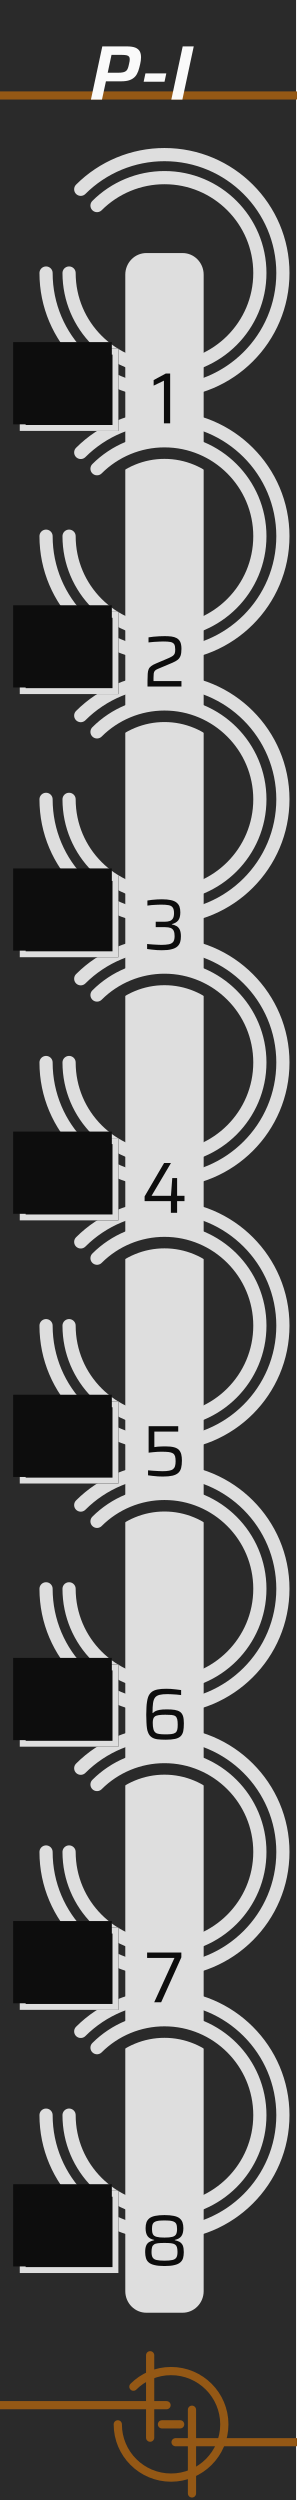
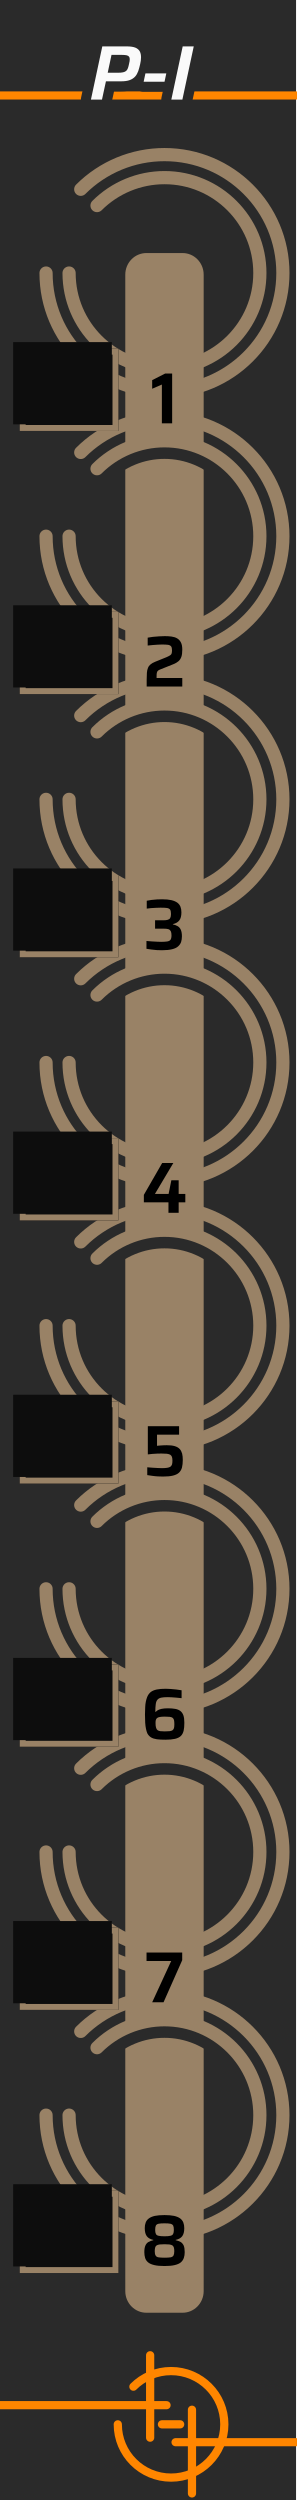
<svg xmlns="http://www.w3.org/2000/svg" width="100%" height="100%" viewBox="0 0 45 380" version="1.1" xml:space="preserve" style="fill-rule:evenodd;clip-rule:evenodd;stroke-linecap:round;stroke-linejoin:round;stroke-miterlimit:1.5;">
  <g id="background" transform="matrix(0.3,0,0,1,0,0)">
    <rect x="0" y="0" width="150" height="380" style="fill:rgb(42,42,42);" />
  </g>
  <g id="not-things-lines" transform="matrix(0.00411803,0,0,0.00411803,-22.2673,355.894)">
    <g transform="matrix(0.978109,0,0,0.959074,7233.25,-101.159)">
-       <path d="M4760,3985L9305.27,3985" style="fill:none;stroke:rgb(148,88,21);stroke-width:313.37px;" />
+       <path d="M4760,3985L9305.27,3985" style="fill:none;stroke:rgb(255,134,0);stroke-width:313.37px;" />
    </g>
    <g transform="matrix(0.970692,0,0,0.959074,7272.62,-101.159)">
-       <path d="M4410,2560L-1921.67,2560" style="fill:none;stroke:rgb(148,88,21);stroke-width:314.58px;" />
+       <path d="M4410,2560L-1921.67,2560" style="fill:none;stroke:rgb(255,134,0);stroke-width:314.58px;" />
    </g>
    <g transform="matrix(0.96045,0,0,0.96045,7473.62,-1632.04)">
-       <path d="M5226.34,4325L5226.34,7541.25" style="fill:none;stroke:rgb(148,88,21);stroke-width:316.04px;" />
+       <path d="M5226.34,4325L5226.34,7541.25" style="fill:none;stroke:rgb(255,134,0);stroke-width:316.04px;" />
    </g>
    <g transform="matrix(0.959074,0,0,0.960269,7146.63,-1632.54)">
-       <path d="M3964.79,5400L3964.79,2232.68" style="fill:none;stroke:rgb(148,88,21);stroke-width:316.3px;" />
+       <path d="M3964.79,5400L3964.79,2232.68" style="fill:none;stroke:rgb(255,134,0);stroke-width:316.3px;" />
    </g>
    <g transform="matrix(0.959074,0,0,0.959074,7323.91,-101.095)">
-       <path d="M4235,3297L4935,3297" style="fill:none;stroke:rgb(148,88,21);stroke-width:316.5px;" />
+       <path d="M4235,3297L4935,3297" style="fill:none;stroke:rgb(255,134,0);stroke-width:316.5px;" />
    </g>
    <g transform="matrix(0.950864,0,0,0.950864,7164.38,-150.825)">
-       <path d="M3330.5,1915.9C3704.78,1541.63 4221.7,1310 4792.3,1310C5933.49,1310 6860,2236.51 6860,3377.7C6860,4518.9 5933.49,5445.4 4792.3,5445.4C3651.1,5445.4 2724.6,4518.9 2724.6,3377.7" style="fill:none;stroke:rgb(148,88,21);stroke-width:319.23px;" />
+       <path d="M3330.5,1915.9C3704.78,1541.63 4221.7,1310 4792.3,1310C5933.49,1310 6860,2236.51 6860,3377.7C6860,4518.9 5933.49,5445.4 4792.3,5445.4C3651.1,5445.4 2724.6,4518.9 2724.6,3377.7" style="fill:none;stroke:rgb(255,134,0);stroke-width:319.23px;" />
    </g>
  </g>
  <g id="input" transform="matrix(1,0,0,1,-1.5,-10)">
    <g id="controls-background">
      <g transform="matrix(0.78158,0,0,0.916412,5.85871,29.4938)">
-         <path d="M33.447,24.286L33.447,358.743C33.447,360.399 31.87,361.744 29.928,361.744L22.891,361.744C20.949,361.744 19.373,360.399 19.373,358.743L19.373,24.286C19.373,22.63 20.949,21.285 22.891,21.285L29.928,21.285C31.87,21.285 33.447,22.63 33.447,24.286Z" style="fill:rgb(222,222,222);stroke:rgb(222,222,222);stroke-width:1.17px;" />
+         <path d="M33.447,24.286L33.447,358.743C33.447,360.399 31.87,361.744 29.928,361.744L22.891,361.744C20.949,361.744 19.373,360.399 19.373,358.743L19.373,24.286C19.373,22.63 20.949,21.285 22.891,21.285L29.928,21.285C31.87,21.285 33.447,22.63 33.447,24.286Z" style="fill:rgb(153,130,102);stroke:rgb(153,130,102);stroke-width:1.17px;" />
      </g>
      <g id="in-8-cutout" transform="matrix(1.1087,0,0,1.1087,-2.88043,-22.7283)">
        <path d="M34.632,311.368C32.475,309.212 29.55,308 26.5,308C23.45,308 20.525,309.212 18.368,311.368C20.525,309.212 23.45,308 26.5,308C29.55,308 32.475,309.212 34.632,311.368Z" style="fill:none;stroke:rgb(42,42,42);stroke-width:1.8px;stroke-linecap:butt;stroke-miterlimit:2;" />
      </g>
      <g id="in-7-cutout" transform="matrix(1.1087,0,0,1.1087,-2.88043,-62.7283)">
        <path d="M34.632,311.368C32.475,309.212 29.55,308 26.5,308C23.45,308 20.525,309.212 18.368,311.368C20.525,309.212 23.45,308 26.5,308C29.55,308 32.475,309.212 34.632,311.368Z" style="fill:none;stroke:rgb(42,42,42);stroke-width:1.8px;stroke-linecap:butt;stroke-miterlimit:2;" />
      </g>
      <g id="in-6-cutout" transform="matrix(1.1087,0,0,1.1087,-2.88043,-102.728)">
        <path d="M34.632,311.368C32.475,309.212 29.55,308 26.5,308C23.45,308 20.525,309.212 18.368,311.368C20.525,309.212 23.45,308 26.5,308C29.55,308 32.475,309.212 34.632,311.368Z" style="fill:none;stroke:rgb(42,42,42);stroke-width:1.8px;stroke-linecap:butt;stroke-miterlimit:2;" />
      </g>
      <g id="in-5-cutout" transform="matrix(1.1087,0,0,1.1087,-2.88043,-142.728)">
        <path d="M34.632,311.368C32.475,309.212 29.55,308 26.5,308C23.45,308 20.525,309.212 18.368,311.368C20.525,309.212 23.45,308 26.5,308C29.55,308 32.475,309.212 34.632,311.368Z" style="fill:none;stroke:rgb(42,42,42);stroke-width:1.8px;stroke-linecap:butt;stroke-miterlimit:2;" />
      </g>
      <g id="in-4-cutout" transform="matrix(1.1087,0,0,1.1087,-2.88043,-182.728)">
        <path d="M34.632,311.368C32.475,309.212 29.55,308 26.5,308C23.45,308 20.525,309.212 18.368,311.368C20.525,309.212 23.45,308 26.5,308C29.55,308 32.475,309.212 34.632,311.368Z" style="fill:none;stroke:rgb(42,42,42);stroke-width:1.8px;stroke-linecap:butt;stroke-miterlimit:2;" />
      </g>
      <g id="in-3-cutout" transform="matrix(1.1087,0,0,1.1087,-2.88043,-222.728)">
        <path d="M34.632,311.368C32.475,309.212 29.55,308 26.5,308C23.45,308 20.525,309.212 18.368,311.368C20.525,309.212 23.45,308 26.5,308C29.55,308 32.475,309.212 34.632,311.368Z" style="fill:none;stroke:rgb(42,42,42);stroke-width:1.8px;stroke-linecap:butt;stroke-miterlimit:2;" />
      </g>
      <g id="in-2-cutout" transform="matrix(1.1087,0,0,1.1087,-2.88043,-262.728)">
        <path d="M34.632,311.368C32.475,309.212 29.55,308 26.5,308C23.45,308 20.525,309.212 18.368,311.368C20.525,309.212 23.45,308 26.5,308C29.55,308 32.475,309.212 34.632,311.368Z" style="fill:none;stroke:rgb(42,42,42);stroke-width:1.8px;stroke-linecap:butt;stroke-miterlimit:2;" />
      </g>
      <g id="in-8" transform="matrix(1.56522,0,0,1.56522,-14.9783,-168.587)">
-         <path d="M15,319.5C15,325.851 20.149,331 26.5,331C32.847,331 38,325.847 38,319.5C38,313.153 32.847,308 26.5,308C23.45,308 20.525,309.212 18.368,311.368C20.525,309.212 23.45,308 26.5,308C32.847,308 38,313.153 38,319.5C38,325.847 32.847,331 26.5,331C20.149,331 15,325.851 15,319.5Z" style="fill:none;stroke:rgb(222,222,222);stroke-width:1.28px;stroke-linecap:butt;stroke-miterlimit:2;" />
+         <path d="M15,319.5C15,325.851 20.149,331 26.5,331C32.847,331 38,325.847 38,319.5C38,313.153 32.847,308 26.5,308C23.45,308 20.525,309.212 18.368,311.368C20.525,309.212 23.45,308 26.5,308C32.847,308 38,313.153 38,319.5C38,325.847 32.847,331 26.5,331C20.149,331 15,325.851 15,319.5Z" style="fill:none;stroke:rgb(153,130,102);stroke-width:1.28px;stroke-linecap:butt;stroke-miterlimit:2;" />
      </g>
      <g id="in-7" transform="matrix(1.56522,0,0,1.56522,-14.9783,-145.978)">
-         <path d="M15,279.5C15,285.851 20.149,291 26.5,291C32.847,291 38,285.847 38,279.5C38,273.153 32.847,268 26.5,268C23.45,268 20.525,269.212 18.368,271.368C20.525,269.212 23.45,268 26.5,268C32.847,268 38,273.153 38,279.5C38,285.847 32.847,291 26.5,291C20.149,291 15,285.851 15,279.5Z" style="fill:none;stroke:rgb(222,222,222);stroke-width:1.28px;stroke-linecap:butt;stroke-miterlimit:2;" />
+         <path d="M15,279.5C15,285.851 20.149,291 26.5,291C32.847,291 38,285.847 38,279.5C38,273.153 32.847,268 26.5,268C23.45,268 20.525,269.212 18.368,271.368C20.525,269.212 23.45,268 26.5,268C32.847,268 38,273.153 38,279.5C38,285.847 32.847,291 26.5,291C20.149,291 15,285.851 15,279.5Z" style="fill:none;stroke:rgb(153,130,102);stroke-width:1.28px;stroke-linecap:butt;stroke-miterlimit:2;" />
      </g>
      <g id="in-6" transform="matrix(1.56522,0,0,1.56522,-14.9783,-123.37)">
-         <path d="M15,239.5C15,245.851 20.149,251 26.5,251C32.847,251 38,245.847 38,239.5C38,233.153 32.847,228 26.5,228C23.45,228 20.525,229.212 18.368,231.368C20.525,229.212 23.45,228 26.5,228C32.847,228 38,233.153 38,239.5C38,245.847 32.847,251 26.5,251C20.149,251 15,245.851 15,239.5Z" style="fill:none;stroke:rgb(222,222,222);stroke-width:1.28px;stroke-linecap:butt;stroke-miterlimit:2;" />
+         <path d="M15,239.5C15,245.851 20.149,251 26.5,251C32.847,251 38,245.847 38,239.5C38,233.153 32.847,228 26.5,228C23.45,228 20.525,229.212 18.368,231.368C20.525,229.212 23.45,228 26.5,228C32.847,228 38,233.153 38,239.5C38,245.847 32.847,251 26.5,251C20.149,251 15,245.851 15,239.5Z" style="fill:none;stroke:rgb(153,130,102);stroke-width:1.28px;stroke-linecap:butt;stroke-miterlimit:2;" />
      </g>
      <g id="in-5" transform="matrix(1.56522,0,0,1.56522,-14.9783,-100.761)">
-         <path d="M15,199.5C15,205.851 20.149,211 26.5,211C32.847,211 38,205.847 38,199.5C38,193.153 32.847,188 26.5,188C23.45,188 20.525,189.212 18.368,191.368C20.525,189.212 23.45,188 26.5,188C32.847,188 38,193.153 38,199.5C38,205.847 32.847,211 26.5,211C20.149,211 15,205.851 15,199.5Z" style="fill:none;stroke:rgb(222,222,222);stroke-width:1.28px;stroke-linecap:butt;stroke-miterlimit:2;" />
+         <path d="M15,199.5C15,205.851 20.149,211 26.5,211C32.847,211 38,205.847 38,199.5C38,193.153 32.847,188 26.5,188C23.45,188 20.525,189.212 18.368,191.368C20.525,189.212 23.45,188 26.5,188C32.847,188 38,193.153 38,199.5C38,205.847 32.847,211 26.5,211C20.149,211 15,205.851 15,199.5Z" style="fill:none;stroke:rgb(153,130,102);stroke-width:1.28px;stroke-linecap:butt;stroke-miterlimit:2;" />
      </g>
      <g id="in-4" transform="matrix(1.56522,0,0,1.56522,-14.9783,-78.1522)">
-         <path d="M15,159.5C15,165.851 20.149,171 26.5,171C32.847,171 38,165.847 38,159.5C38,153.153 32.847,148 26.5,148C23.45,148 20.525,149.212 18.368,151.368C20.525,149.212 23.45,148 26.5,148C32.847,148 38,153.153 38,159.5C38,165.847 32.847,171 26.5,171C20.149,171 15,165.851 15,159.5Z" style="fill:none;stroke:rgb(222,222,222);stroke-width:1.28px;stroke-linecap:butt;stroke-miterlimit:2;" />
+         <path d="M15,159.5C15,165.851 20.149,171 26.5,171C32.847,171 38,165.847 38,159.5C38,153.153 32.847,148 26.5,148C23.45,148 20.525,149.212 18.368,151.368C20.525,149.212 23.45,148 26.5,148C32.847,148 38,153.153 38,159.5C38,165.847 32.847,171 26.5,171C20.149,171 15,165.851 15,159.5Z" style="fill:none;stroke:rgb(153,130,102);stroke-width:1.28px;stroke-linecap:butt;stroke-miterlimit:2;" />
      </g>
      <g id="in-3" transform="matrix(1.56522,0,0,1.56522,-14.9783,-55.5435)">
-         <path d="M15,119.5C15,125.851 20.149,131 26.5,131C32.847,131 38,125.847 38,119.5C38,113.153 32.847,108 26.5,108C23.45,108 20.525,109.212 18.368,111.368C20.525,109.212 23.45,108 26.5,108C32.847,108 38,113.153 38,119.5C38,125.847 32.847,131 26.5,131C20.149,131 15,125.851 15,119.5Z" style="fill:none;stroke:rgb(222,222,222);stroke-width:1.28px;stroke-linecap:butt;stroke-miterlimit:2;" />
+         <path d="M15,119.5C15,125.851 20.149,131 26.5,131C32.847,131 38,125.847 38,119.5C38,113.153 32.847,108 26.5,108C23.45,108 20.525,109.212 18.368,111.368C20.525,109.212 23.45,108 26.5,108C32.847,108 38,113.153 38,119.5C38,125.847 32.847,131 26.5,131C20.149,131 15,125.851 15,119.5Z" style="fill:none;stroke:rgb(153,130,102);stroke-width:1.28px;stroke-linecap:butt;stroke-miterlimit:2;" />
      </g>
      <g id="in-2" transform="matrix(1.56522,0,0,1.56522,-14.9783,-32.9348)">
-         <path d="M15,79.5C15,85.851 20.149,91 26.5,91C32.847,91 38,85.847 38,79.5C38,73.153 32.847,68 26.5,68C23.45,68 20.525,69.212 18.368,71.368C20.525,69.212 23.45,68 26.5,68C32.847,68 38,73.153 38,79.5C38,85.847 32.847,91 26.5,91C20.149,91 15,85.851 15,79.5Z" style="fill:none;stroke:rgb(222,222,222);stroke-width:1.28px;stroke-linecap:butt;stroke-miterlimit:2;" />
+         <path d="M15,79.5C15,85.851 20.149,91 26.5,91C32.847,91 38,85.847 38,79.5C38,73.153 32.847,68 26.5,68C23.45,68 20.525,69.212 18.368,71.368C20.525,69.212 23.45,68 26.5,68C32.847,68 38,73.153 38,79.5C38,85.847 32.847,91 26.5,91C20.149,91 15,85.851 15,79.5Z" style="fill:none;stroke:rgb(153,130,102);stroke-width:1.28px;stroke-linecap:butt;stroke-miterlimit:2;" />
      </g>
      <g id="in-1" transform="matrix(1.56522,0,0,1.56522,-14.9783,-10.3261)">
-         <path d="M15,39.5C15,45.851 20.149,51 26.5,51C32.847,51 38,45.847 38,39.5C38,33.153 32.847,28 26.5,28C23.45,28 20.525,29.212 18.368,31.368C20.525,29.212 23.45,28 26.5,28C32.847,28 38,33.153 38,39.5C38,45.847 32.847,51 26.5,51C20.149,51 15,45.851 15,39.5Z" style="fill:none;stroke:rgb(222,222,222);stroke-width:1.28px;stroke-linecap:butt;stroke-miterlimit:2;" />
+         <path d="M15,39.5C15,45.851 20.149,51 26.5,51C32.847,51 38,45.847 38,39.5C38,33.153 32.847,28 26.5,28C23.45,28 20.525,29.212 18.368,31.368C20.525,29.212 23.45,28 26.5,28C32.847,28 38,33.153 38,39.5C38,45.847 32.847,51 26.5,51C20.149,51 15,45.851 15,39.5Z" style="fill:none;stroke:rgb(153,130,102);stroke-width:1.28px;stroke-linecap:butt;stroke-miterlimit:2;" />
      </g>
      <g id="in-81" transform="matrix(1.26087,0,0,1.26087,-6.91304,-71.3478)">
-         <path d="M15,319.5C15,325.851 20.149,331 26.5,331C32.847,331 38,325.847 38,319.5C38,313.153 32.847,308 26.5,308C23.45,308 20.525,309.212 18.368,311.368C20.525,309.212 23.45,308 26.5,308C32.847,308 38,313.153 38,319.5C38,325.847 32.847,331 26.5,331C20.149,331 15,325.851 15,319.5Z" style="fill:none;stroke:rgb(222,222,222);stroke-width:1.59px;stroke-linecap:butt;stroke-miterlimit:2;" />
+         <path d="M15,319.5C15,325.851 20.149,331 26.5,331C32.847,331 38,325.847 38,319.5C38,313.153 32.847,308 26.5,308C23.45,308 20.525,309.212 18.368,311.368C20.525,309.212 23.45,308 26.5,308C32.847,308 38,313.153 38,319.5C38,325.847 32.847,331 26.5,331C20.149,331 15,325.851 15,319.5Z" style="fill:none;stroke:rgb(153,130,102);stroke-width:1.59px;stroke-linecap:butt;stroke-miterlimit:2;" />
      </g>
      <g id="in-71" transform="matrix(1.26087,0,0,1.26087,-6.91304,-60.9131)">
-         <path d="M15,279.5C15,285.851 20.149,291 26.5,291C32.847,291 38,285.847 38,279.5C38,273.153 32.847,268 26.5,268C23.45,268 20.525,269.212 18.368,271.368C20.525,269.212 23.45,268 26.5,268C32.847,268 38,273.153 38,279.5C38,285.847 32.847,291 26.5,291C20.149,291 15,285.851 15,279.5Z" style="fill:none;stroke:rgb(222,222,222);stroke-width:1.59px;stroke-linecap:butt;stroke-miterlimit:2;" />
+         <path d="M15,279.5C15,285.851 20.149,291 26.5,291C32.847,291 38,285.847 38,279.5C38,273.153 32.847,268 26.5,268C23.45,268 20.525,269.212 18.368,271.368C20.525,269.212 23.45,268 26.5,268C32.847,268 38,273.153 38,279.5C38,285.847 32.847,291 26.5,291C20.149,291 15,285.851 15,279.5Z" style="fill:none;stroke:rgb(153,130,102);stroke-width:1.59px;stroke-linecap:butt;stroke-miterlimit:2;" />
      </g>
      <g id="in-61" transform="matrix(1.26087,0,0,1.26087,-6.91304,-50.4783)">
-         <path d="M15,239.5C15,245.851 20.149,251 26.5,251C32.847,251 38,245.847 38,239.5C38,233.153 32.847,228 26.5,228C23.45,228 20.525,229.212 18.368,231.368C20.525,229.212 23.45,228 26.5,228C32.847,228 38,233.153 38,239.5C38,245.847 32.847,251 26.5,251C20.149,251 15,245.851 15,239.5Z" style="fill:none;stroke:rgb(222,222,222);stroke-width:1.59px;stroke-linecap:butt;stroke-miterlimit:2;" />
+         <path d="M15,239.5C15,245.851 20.149,251 26.5,251C32.847,251 38,245.847 38,239.5C38,233.153 32.847,228 26.5,228C23.45,228 20.525,229.212 18.368,231.368C20.525,229.212 23.45,228 26.5,228C32.847,228 38,233.153 38,239.5C38,245.847 32.847,251 26.5,251C20.149,251 15,245.851 15,239.5Z" style="fill:none;stroke:rgb(153,130,102);stroke-width:1.59px;stroke-linecap:butt;stroke-miterlimit:2;" />
      </g>
      <g id="in-51" transform="matrix(1.26087,0,0,1.26087,-6.91304,-40.0435)">
-         <path d="M15,199.5C15,205.851 20.149,211 26.5,211C32.847,211 38,205.847 38,199.5C38,193.153 32.847,188 26.5,188C23.45,188 20.525,189.212 18.368,191.368C20.525,189.212 23.45,188 26.5,188C32.847,188 38,193.153 38,199.5C38,205.847 32.847,211 26.5,211C20.149,211 15,205.851 15,199.5Z" style="fill:none;stroke:rgb(222,222,222);stroke-width:1.59px;stroke-linecap:butt;stroke-miterlimit:2;" />
+         <path d="M15,199.5C15,205.851 20.149,211 26.5,211C32.847,211 38,205.847 38,199.5C38,193.153 32.847,188 26.5,188C23.45,188 20.525,189.212 18.368,191.368C20.525,189.212 23.45,188 26.5,188C32.847,188 38,193.153 38,199.5C38,205.847 32.847,211 26.5,211C20.149,211 15,205.851 15,199.5Z" style="fill:none;stroke:rgb(153,130,102);stroke-width:1.59px;stroke-linecap:butt;stroke-miterlimit:2;" />
      </g>
      <g id="in-41" transform="matrix(1.26087,0,0,1.26087,-6.91304,-29.6087)">
-         <path d="M15,159.5C15,165.851 20.149,171 26.5,171C32.847,171 38,165.847 38,159.5C38,153.153 32.847,148 26.5,148C23.45,148 20.525,149.212 18.368,151.368C20.525,149.212 23.45,148 26.5,148C32.847,148 38,153.153 38,159.5C38,165.847 32.847,171 26.5,171C20.149,171 15,165.851 15,159.5Z" style="fill:none;stroke:rgb(222,222,222);stroke-width:1.59px;stroke-linecap:butt;stroke-miterlimit:2;" />
+         <path d="M15,159.5C15,165.851 20.149,171 26.5,171C32.847,171 38,165.847 38,159.5C38,153.153 32.847,148 26.5,148C23.45,148 20.525,149.212 18.368,151.368C20.525,149.212 23.45,148 26.5,148C32.847,148 38,153.153 38,159.5C38,165.847 32.847,171 26.5,171C20.149,171 15,165.851 15,159.5Z" style="fill:none;stroke:rgb(153,130,102);stroke-width:1.59px;stroke-linecap:butt;stroke-miterlimit:2;" />
      </g>
      <g id="in-31" transform="matrix(1.26087,0,0,1.26087,-6.91304,-19.1739)">
-         <path d="M15,119.5C15,125.851 20.149,131 26.5,131C32.847,131 38,125.847 38,119.5C38,113.153 32.847,108 26.5,108C23.45,108 20.525,109.212 18.368,111.368C20.525,109.212 23.45,108 26.5,108C32.847,108 38,113.153 38,119.5C38,125.847 32.847,131 26.5,131C20.149,131 15,125.851 15,119.5Z" style="fill:rgb(222,222,222);stroke:rgb(222,222,222);stroke-width:1.59px;stroke-linecap:butt;stroke-miterlimit:2;" />
+         <path d="M15,119.5C15,125.851 20.149,131 26.5,131C32.847,131 38,125.847 38,119.5C38,113.153 32.847,108 26.5,108C23.45,108 20.525,109.212 18.368,111.368C20.525,109.212 23.45,108 26.5,108C32.847,108 38,113.153 38,119.5C38,125.847 32.847,131 26.5,131C20.149,131 15,125.851 15,119.5Z" style="fill:rgb(153,130,102);stroke:rgb(153,130,102);stroke-width:1.59px;stroke-linecap:butt;stroke-miterlimit:2;" />
      </g>
      <g id="in-21" transform="matrix(1.26087,0,0,1.26087,-6.91304,-8.73914)">
-         <path d="M15,79.5C15,85.851 20.149,91 26.5,91C32.847,91 38,85.847 38,79.5C38,73.153 32.847,68 26.5,68C23.45,68 20.525,69.212 18.368,71.368C20.525,69.212 23.45,68 26.5,68C32.847,68 38,73.153 38,79.5C38,85.847 32.847,91 26.5,91C20.149,91 15,85.851 15,79.5Z" style="fill:none;stroke:rgb(222,222,222);stroke-width:1.59px;stroke-linecap:butt;stroke-miterlimit:2;" />
+         <path d="M15,79.5C15,85.851 20.149,91 26.5,91C32.847,91 38,85.847 38,79.5C38,73.153 32.847,68 26.5,68C23.45,68 20.525,69.212 18.368,71.368C20.525,69.212 23.45,68 26.5,68C32.847,68 38,73.153 38,79.5C38,85.847 32.847,91 26.5,91C20.149,91 15,85.851 15,79.5Z" style="fill:none;stroke:rgb(153,130,102);stroke-width:1.59px;stroke-linecap:butt;stroke-miterlimit:2;" />
      </g>
      <g id="in-11" transform="matrix(1.26087,0,0,1.26087,-6.91304,1.69564)">
-         <path d="M15,39.5C15,45.851 20.149,51 26.5,51C32.847,51 38,45.847 38,39.5C38,33.153 32.847,28 26.5,28C23.45,28 20.525,29.212 18.368,31.368C20.525,29.212 23.45,28 26.5,28C32.847,28 38,33.153 38,39.5C38,45.847 32.847,51 26.5,51C20.149,51 15,45.851 15,39.5Z" style="fill:none;stroke:rgb(222,222,222);stroke-width:1.59px;stroke-linecap:butt;stroke-miterlimit:2;" />
+         <path d="M15,39.5C15,45.851 20.149,51 26.5,51C32.847,51 38,45.847 38,39.5C38,33.153 32.847,28 26.5,28C23.45,28 20.525,29.212 18.368,31.368C20.525,29.212 23.45,28 26.5,28C32.847,28 38,33.153 38,39.5C38,45.847 32.847,51 26.5,51C20.149,51 15,45.851 15,39.5Z" style="fill:none;stroke:rgb(153,130,102);stroke-width:1.59px;stroke-linecap:butt;stroke-miterlimit:2;" />
      </g>
    </g>
    <g id="text" transform="matrix(1,0,0,1,42.4702,14.5)">
      <g transform="matrix(1,0,0,1,-15.9642,339.848)">
-         <g transform="matrix(11,0,0,11,-3.7565,0)">
-           <path d="M0.341,0.008C0.285,0.008 0.239,0.004 0.204,-0.005C0.169,-0.013 0.142,-0.025 0.123,-0.042C0.104,-0.058 0.092,-0.078 0.085,-0.102C0.078,-0.125 0.074,-0.153 0.074,-0.184C0.074,-0.223 0.079,-0.254 0.089,-0.276C0.098,-0.297 0.112,-0.313 0.131,-0.324C0.15,-0.335 0.172,-0.343 0.199,-0.349L0.199,-0.353C0.158,-0.361 0.128,-0.378 0.109,-0.403C0.09,-0.428 0.08,-0.465 0.08,-0.515C0.08,-0.546 0.084,-0.572 0.092,-0.595C0.1,-0.618 0.114,-0.636 0.133,-0.652C0.152,-0.667 0.179,-0.678 0.213,-0.685C0.247,-0.692 0.29,-0.696 0.341,-0.696C0.392,-0.696 0.435,-0.692 0.469,-0.685C0.503,-0.678 0.53,-0.667 0.549,-0.652C0.568,-0.636 0.582,-0.618 0.59,-0.595C0.598,-0.572 0.602,-0.546 0.602,-0.515C0.602,-0.465 0.592,-0.428 0.573,-0.403C0.554,-0.378 0.524,-0.361 0.483,-0.353L0.483,-0.349C0.51,-0.343 0.533,-0.335 0.552,-0.324C0.57,-0.313 0.584,-0.297 0.594,-0.276C0.603,-0.254 0.608,-0.223 0.608,-0.184C0.608,-0.153 0.604,-0.125 0.598,-0.102C0.591,-0.078 0.578,-0.058 0.559,-0.042C0.54,-0.025 0.513,-0.013 0.478,-0.005C0.443,0.004 0.398,0.008 0.341,0.008ZM0.341,-0.066C0.387,-0.066 0.423,-0.069 0.449,-0.075C0.475,-0.08 0.494,-0.092 0.505,-0.109C0.516,-0.126 0.521,-0.152 0.521,-0.187C0.521,-0.214 0.518,-0.236 0.513,-0.253C0.508,-0.269 0.499,-0.281 0.486,-0.29C0.472,-0.299 0.454,-0.304 0.431,-0.307C0.408,-0.31 0.378,-0.311 0.341,-0.311C0.304,-0.311 0.274,-0.31 0.251,-0.307C0.228,-0.304 0.21,-0.299 0.197,-0.29C0.184,-0.281 0.174,-0.269 0.17,-0.253C0.165,-0.236 0.162,-0.214 0.162,-0.187C0.162,-0.152 0.167,-0.126 0.178,-0.109C0.189,-0.092 0.207,-0.08 0.233,-0.075C0.259,-0.069 0.295,-0.066 0.341,-0.066ZM0.341,-0.385C0.388,-0.385 0.424,-0.388 0.449,-0.395C0.474,-0.401 0.491,-0.413 0.501,-0.43C0.51,-0.447 0.515,-0.471 0.515,-0.503C0.515,-0.535 0.511,-0.56 0.502,-0.577C0.493,-0.594 0.475,-0.605 0.451,-0.612C0.426,-0.619 0.389,-0.622 0.341,-0.622C0.293,-0.622 0.257,-0.619 0.232,-0.612C0.207,-0.605 0.19,-0.594 0.181,-0.577C0.172,-0.56 0.168,-0.535 0.168,-0.503C0.168,-0.471 0.173,-0.447 0.182,-0.43C0.191,-0.413 0.209,-0.401 0.234,-0.395C0.259,-0.388 0.294,-0.385 0.341,-0.385Z" style="fill:rgb(13,13,13);fill-rule:nonzero;" />
+         <g transform="matrix(11,0,0,11,-3.751,0)">
+           <path d="M0.341,0.008C0.283,0.008 0.236,0.004 0.199,-0.005C0.162,-0.014 0.134,-0.026 0.114,-0.043C0.094,-0.06 0.08,-0.08 0.073,-0.104C0.066,-0.127 0.062,-0.154 0.062,-0.184C0.062,-0.223 0.067,-0.253 0.077,-0.275C0.086,-0.296 0.1,-0.313 0.119,-0.324C0.138,-0.335 0.16,-0.343 0.187,-0.349L0.187,-0.353C0.146,-0.362 0.116,-0.378 0.097,-0.403C0.078,-0.428 0.068,-0.465 0.068,-0.515C0.068,-0.544 0.072,-0.57 0.081,-0.593C0.09,-0.616 0.104,-0.635 0.125,-0.65C0.145,-0.665 0.173,-0.677 0.208,-0.685C0.243,-0.692 0.288,-0.696 0.341,-0.696C0.394,-0.696 0.438,-0.692 0.473,-0.685C0.508,-0.677 0.536,-0.665 0.557,-0.65C0.577,-0.635 0.592,-0.616 0.601,-0.593C0.61,-0.57 0.614,-0.544 0.614,-0.515C0.614,-0.465 0.604,-0.428 0.585,-0.403C0.566,-0.378 0.536,-0.362 0.495,-0.353L0.495,-0.349C0.522,-0.343 0.545,-0.335 0.564,-0.324C0.582,-0.313 0.596,-0.296 0.606,-0.275C0.615,-0.253 0.62,-0.223 0.62,-0.184C0.62,-0.154 0.616,-0.127 0.608,-0.104C0.6,-0.08 0.586,-0.06 0.567,-0.043C0.547,-0.026 0.519,-0.014 0.482,-0.005C0.445,0.004 0.398,0.008 0.341,0.008ZM0.341,-0.107C0.376,-0.107 0.404,-0.109 0.424,-0.112C0.443,-0.115 0.457,-0.124 0.465,-0.137C0.472,-0.15 0.476,-0.17 0.476,-0.197C0.476,-0.218 0.474,-0.235 0.47,-0.248C0.466,-0.261 0.459,-0.27 0.45,-0.277C0.44,-0.283 0.426,-0.287 0.409,-0.29C0.391,-0.292 0.368,-0.293 0.341,-0.293C0.313,-0.293 0.29,-0.292 0.273,-0.29C0.256,-0.287 0.242,-0.283 0.232,-0.277C0.222,-0.27 0.215,-0.261 0.212,-0.248C0.208,-0.235 0.206,-0.218 0.206,-0.197C0.206,-0.17 0.21,-0.15 0.218,-0.137C0.225,-0.124 0.239,-0.115 0.259,-0.112C0.278,-0.109 0.306,-0.107 0.341,-0.107ZM0.341,-0.403C0.377,-0.403 0.404,-0.405 0.423,-0.41C0.441,-0.414 0.453,-0.422 0.46,-0.435C0.467,-0.448 0.47,-0.467 0.47,-0.492C0.47,-0.518 0.467,-0.537 0.461,-0.55C0.454,-0.563 0.442,-0.571 0.424,-0.576C0.405,-0.58 0.378,-0.582 0.341,-0.582C0.304,-0.582 0.277,-0.58 0.258,-0.576C0.239,-0.571 0.227,-0.563 0.221,-0.55C0.215,-0.537 0.212,-0.518 0.212,-0.492C0.212,-0.467 0.215,-0.448 0.222,-0.435C0.228,-0.422 0.24,-0.414 0.259,-0.41C0.278,-0.405 0.305,-0.403 0.341,-0.403Z" style="fill-rule:nonzero;" />
        </g>
      </g>
      <g transform="matrix(1,0,0,1,-15.9642,299.848)">
-         <g transform="matrix(11,0,0,11,-3.0965,0)">
-           <path d="M0.139,-0L0.419,-0.613L0.041,-0.613L0.041,-0.688L0.514,-0.688L0.514,-0.621L0.235,-0L0.139,-0Z" style="fill:rgb(13,13,13);fill-rule:nonzero;" />
+         <g transform="matrix(11,0,0,11,-3.1295,0)">
+           <path d="M0.114,-0L0.377,-0.571L0.036,-0.571L0.036,-0.688L0.529,-0.688L0.529,-0.582L0.271,-0L0.114,-0Z" style="fill-rule:nonzero;" />
        </g>
      </g>
      <g transform="matrix(1,0,0,1,-15.9642,259.848)">
-         <g transform="matrix(11,0,0,11,-3.6135,0)">
-           <path d="M0.347,0.008C0.301,0.008 0.262,0.006 0.23,0.002C0.197,-0.003 0.17,-0.012 0.15,-0.027C0.129,-0.041 0.112,-0.063 0.101,-0.093C0.094,-0.108 0.089,-0.127 0.086,-0.15C0.083,-0.173 0.08,-0.2 0.079,-0.231C0.077,-0.262 0.076,-0.297 0.076,-0.337C0.076,-0.374 0.077,-0.407 0.079,-0.437C0.08,-0.467 0.083,-0.494 0.087,-0.517C0.09,-0.54 0.095,-0.561 0.101,-0.579C0.112,-0.61 0.129,-0.634 0.15,-0.651C0.171,-0.668 0.199,-0.679 0.232,-0.686C0.265,-0.693 0.306,-0.696 0.354,-0.696C0.371,-0.696 0.392,-0.695 0.415,-0.694C0.438,-0.692 0.462,-0.69 0.487,-0.687C0.511,-0.684 0.535,-0.681 0.558,-0.678L0.558,-0.609C0.537,-0.612 0.516,-0.614 0.493,-0.616C0.47,-0.617 0.448,-0.619 0.427,-0.62C0.405,-0.621 0.387,-0.622 0.372,-0.622C0.325,-0.622 0.288,-0.619 0.261,-0.612C0.233,-0.605 0.212,-0.593 0.198,-0.575C0.184,-0.557 0.175,-0.531 0.17,-0.497C0.165,-0.462 0.163,-0.417 0.163,-0.361L0.169,-0.361C0.176,-0.369 0.187,-0.377 0.2,-0.385C0.213,-0.392 0.233,-0.399 0.259,-0.404C0.284,-0.409 0.319,-0.411 0.362,-0.411C0.404,-0.411 0.44,-0.409 0.47,-0.404C0.5,-0.399 0.524,-0.39 0.543,-0.377C0.562,-0.364 0.575,-0.344 0.584,-0.319C0.592,-0.294 0.596,-0.26 0.596,-0.218C0.596,-0.174 0.593,-0.137 0.587,-0.108C0.58,-0.079 0.568,-0.056 0.55,-0.039C0.532,-0.022 0.507,-0.01 0.474,-0.003C0.441,0.004 0.399,0.008 0.347,0.008ZM0.339,-0.066C0.374,-0.066 0.402,-0.067 0.425,-0.07C0.448,-0.073 0.465,-0.079 0.478,-0.088C0.491,-0.097 0.499,-0.11 0.504,-0.127C0.509,-0.144 0.511,-0.168 0.511,-0.199C0.511,-0.231 0.509,-0.256 0.504,-0.275C0.499,-0.294 0.491,-0.308 0.479,-0.317C0.467,-0.326 0.45,-0.331 0.427,-0.334C0.404,-0.336 0.375,-0.337 0.339,-0.337C0.3,-0.337 0.268,-0.335 0.245,-0.331C0.222,-0.327 0.204,-0.321 0.194,-0.312C0.183,-0.303 0.175,-0.291 0.172,-0.277C0.168,-0.263 0.166,-0.246 0.166,-0.226C0.166,-0.189 0.169,-0.16 0.175,-0.139C0.18,-0.118 0.19,-0.102 0.203,-0.091C0.216,-0.08 0.233,-0.074 0.255,-0.071C0.277,-0.068 0.305,-0.066 0.339,-0.066Z" style="fill:rgb(13,13,13);fill-rule:nonzero;" />
+         <g transform="matrix(11,0,0,11,-3.652,0)">
+           <path d="M0.344,0.008C0.298,0.008 0.259,0.006 0.227,0.002C0.194,-0.003 0.167,-0.011 0.146,-0.024C0.125,-0.037 0.107,-0.056 0.094,-0.081C0.087,-0.098 0.081,-0.118 0.076,-0.142C0.071,-0.166 0.067,-0.194 0.065,-0.227C0.063,-0.26 0.062,-0.297 0.062,-0.34C0.062,-0.377 0.063,-0.41 0.065,-0.44C0.066,-0.469 0.069,-0.496 0.074,-0.519C0.079,-0.542 0.085,-0.563 0.092,-0.581C0.104,-0.611 0.121,-0.634 0.142,-0.651C0.163,-0.667 0.191,-0.679 0.226,-0.686C0.26,-0.693 0.302,-0.696 0.351,-0.696C0.37,-0.696 0.392,-0.695 0.417,-0.693C0.442,-0.691 0.467,-0.689 0.494,-0.686C0.52,-0.683 0.545,-0.679 0.568,-0.675L0.568,-0.566C0.545,-0.569 0.521,-0.571 0.498,-0.573C0.474,-0.575 0.452,-0.577 0.431,-0.578C0.41,-0.579 0.393,-0.58 0.379,-0.58C0.34,-0.58 0.309,-0.578 0.286,-0.573C0.263,-0.568 0.245,-0.558 0.234,-0.544C0.222,-0.53 0.214,-0.51 0.211,-0.483C0.207,-0.456 0.205,-0.421 0.205,-0.377L0.211,-0.377C0.217,-0.384 0.226,-0.391 0.238,-0.399C0.25,-0.406 0.267,-0.413 0.29,-0.418C0.312,-0.423 0.342,-0.426 0.379,-0.426C0.418,-0.426 0.451,-0.423 0.48,-0.418C0.509,-0.413 0.532,-0.403 0.551,-0.389C0.57,-0.374 0.584,-0.354 0.593,-0.328C0.602,-0.302 0.606,-0.268 0.606,-0.226C0.606,-0.182 0.603,-0.145 0.596,-0.115C0.588,-0.085 0.576,-0.061 0.557,-0.043C0.538,-0.025 0.511,-0.012 0.477,-0.004C0.443,0.004 0.399,0.008 0.344,0.008ZM0.336,-0.107C0.363,-0.107 0.385,-0.108 0.402,-0.11C0.419,-0.112 0.433,-0.116 0.443,-0.123C0.452,-0.13 0.459,-0.14 0.463,-0.153C0.466,-0.166 0.468,-0.184 0.468,-0.207C0.468,-0.23 0.466,-0.249 0.463,-0.264C0.459,-0.278 0.452,-0.288 0.443,-0.295C0.434,-0.302 0.42,-0.306 0.403,-0.308C0.386,-0.31 0.363,-0.311 0.336,-0.311C0.307,-0.311 0.284,-0.309 0.267,-0.306C0.249,-0.303 0.237,-0.298 0.229,-0.291C0.22,-0.284 0.215,-0.275 0.212,-0.264C0.209,-0.253 0.208,-0.24 0.208,-0.224C0.208,-0.196 0.21,-0.174 0.215,-0.159C0.219,-0.143 0.226,-0.131 0.236,-0.124C0.245,-0.117 0.258,-0.112 0.275,-0.11C0.291,-0.108 0.311,-0.107 0.336,-0.107Z" style="fill-rule:nonzero;" />
        </g>
      </g>
      <g transform="matrix(1,0,0,1,-15.9642,219.848)">
-         <g transform="matrix(11,0,0,11,-3.4045,0)">
-           <path d="M0.287,0.008C0.266,0.008 0.244,0.007 0.219,0.006C0.194,0.004 0.17,0.002 0.146,-0.001C0.122,-0.003 0.101,-0.006 0.082,-0.009L0.082,-0.078C0.105,-0.076 0.129,-0.074 0.154,-0.072C0.179,-0.07 0.202,-0.069 0.224,-0.068C0.246,-0.067 0.265,-0.066 0.281,-0.066C0.318,-0.066 0.349,-0.068 0.373,-0.073C0.396,-0.077 0.415,-0.084 0.428,-0.095C0.44,-0.105 0.45,-0.119 0.455,-0.137C0.46,-0.154 0.463,-0.176 0.463,-0.203C0.463,-0.232 0.46,-0.256 0.455,-0.274C0.449,-0.291 0.439,-0.304 0.425,-0.313C0.41,-0.322 0.39,-0.328 0.365,-0.331C0.34,-0.334 0.307,-0.335 0.267,-0.335C0.254,-0.335 0.237,-0.335 0.218,-0.334C0.198,-0.333 0.177,-0.331 0.155,-0.329C0.133,-0.327 0.111,-0.325 0.09,-0.322L0.09,-0.688L0.499,-0.688L0.499,-0.613L0.169,-0.613L0.169,-0.399C0.182,-0.401 0.198,-0.403 0.216,-0.405C0.233,-0.406 0.251,-0.407 0.27,-0.408C0.288,-0.409 0.305,-0.409 0.321,-0.409C0.37,-0.409 0.41,-0.405 0.44,-0.397C0.47,-0.389 0.493,-0.377 0.509,-0.36C0.524,-0.343 0.535,-0.322 0.541,-0.298C0.547,-0.273 0.55,-0.245 0.55,-0.213C0.55,-0.172 0.546,-0.138 0.539,-0.11C0.531,-0.081 0.518,-0.059 0.499,-0.042C0.48,-0.025 0.453,-0.012 0.419,-0.004C0.385,0.004 0.341,0.008 0.287,0.008Z" style="fill:rgb(13,13,13);fill-rule:nonzero;" />
+         <g transform="matrix(11,0,0,11,-3.4265,0)">
+           <path d="M0.291,0.008C0.269,0.008 0.245,0.007 0.219,0.006C0.192,0.004 0.166,0.002 0.141,-0.002C0.116,-0.005 0.093,-0.008 0.073,-0.012L0.073,-0.12C0.098,-0.118 0.123,-0.116 0.148,-0.114C0.172,-0.112 0.196,-0.111 0.219,-0.11C0.241,-0.109 0.26,-0.108 0.276,-0.108C0.306,-0.108 0.33,-0.11 0.349,-0.113C0.368,-0.116 0.382,-0.121 0.393,-0.128C0.403,-0.135 0.41,-0.146 0.415,-0.159C0.419,-0.172 0.421,-0.189 0.421,-0.21C0.421,-0.232 0.419,-0.25 0.414,-0.264C0.409,-0.277 0.401,-0.287 0.39,-0.294C0.379,-0.3 0.363,-0.304 0.344,-0.307C0.325,-0.309 0.3,-0.31 0.27,-0.31C0.253,-0.31 0.234,-0.31 0.212,-0.309C0.19,-0.308 0.168,-0.306 0.145,-0.305C0.122,-0.303 0.101,-0.301 0.081,-0.298L0.081,-0.688L0.513,-0.688L0.513,-0.571L0.208,-0.571L0.208,-0.417C0.22,-0.418 0.234,-0.42 0.251,-0.421C0.267,-0.422 0.283,-0.423 0.3,-0.424C0.316,-0.425 0.33,-0.425 0.343,-0.425C0.388,-0.425 0.425,-0.421 0.454,-0.412C0.483,-0.403 0.505,-0.39 0.521,-0.373C0.537,-0.355 0.548,-0.334 0.555,-0.309C0.561,-0.284 0.564,-0.255 0.564,-0.222C0.564,-0.181 0.56,-0.146 0.553,-0.117C0.545,-0.088 0.531,-0.064 0.512,-0.046C0.492,-0.027 0.464,-0.014 0.428,-0.005C0.392,0.004 0.346,0.008 0.291,0.008Z" style="fill-rule:nonzero;" />
        </g>
      </g>
      <g transform="matrix(1,0,0,1,-15.9642,179.848)">
-         <g transform="matrix(11,0,0,11,-3.531,0)">
-           <path d="M0.409,-0L0.409,-0.161L0.046,-0.161L0.046,-0.227L0.315,-0.688L0.41,-0.688L0.142,-0.235L0.41,-0.235L0.428,-0.48L0.495,-0.48L0.495,-0.235L0.597,-0.235L0.597,-0.161L0.495,-0.161L0.495,-0L0.409,-0Z" style="fill:rgb(13,13,13);fill-rule:nonzero;" />
+         <g transform="matrix(11,0,0,11,-3.5585,0)">
+           <path d="M0.378,-0L0.378,-0.145L0.038,-0.145L0.038,-0.248L0.291,-0.688L0.445,-0.688L0.191,-0.261L0.38,-0.261L0.418,-0.45L0.519,-0.45L0.519,-0.261L0.611,-0.261L0.611,-0.145L0.519,-0.145L0.519,-0L0.378,-0Z" style="fill-rule:nonzero;" />
        </g>
      </g>
      <g transform="matrix(1,0,0,1,-15.9642,139.848)">
-         <g transform="matrix(11,0,0,11,-3.3055,0)">
-           <path d="M0.264,0.008C0.243,0.008 0.221,0.007 0.196,0.006C0.171,0.004 0.146,0.002 0.123,-0.001C0.099,-0.004 0.078,-0.006 0.06,-0.009L0.06,-0.078C0.083,-0.076 0.106,-0.074 0.131,-0.072C0.156,-0.07 0.179,-0.069 0.201,-0.068C0.223,-0.067 0.242,-0.066 0.258,-0.066C0.297,-0.066 0.331,-0.069 0.358,-0.074C0.385,-0.079 0.406,-0.09 0.42,-0.107C0.433,-0.124 0.44,-0.15 0.44,-0.187C0.44,-0.218 0.436,-0.242 0.427,-0.261C0.418,-0.279 0.404,-0.292 0.385,-0.3C0.366,-0.307 0.34,-0.311 0.308,-0.311L0.179,-0.311L0.179,-0.386L0.308,-0.386C0.331,-0.386 0.351,-0.389 0.37,-0.395C0.389,-0.401 0.404,-0.412 0.415,-0.429C0.426,-0.446 0.432,-0.47 0.432,-0.503C0.432,-0.539 0.426,-0.565 0.414,-0.582C0.402,-0.599 0.383,-0.61 0.356,-0.615C0.329,-0.62 0.293,-0.622 0.248,-0.622C0.23,-0.622 0.21,-0.621 0.188,-0.62C0.166,-0.619 0.144,-0.617 0.123,-0.616C0.101,-0.614 0.081,-0.612 0.064,-0.609L0.064,-0.679C0.082,-0.682 0.103,-0.685 0.126,-0.688C0.149,-0.69 0.173,-0.692 0.198,-0.694C0.223,-0.695 0.245,-0.696 0.265,-0.696C0.314,-0.696 0.354,-0.692 0.387,-0.685C0.42,-0.678 0.446,-0.667 0.465,-0.652C0.484,-0.637 0.498,-0.619 0.507,-0.596C0.515,-0.573 0.519,-0.546 0.519,-0.515C0.519,-0.465 0.509,-0.428 0.489,-0.403C0.468,-0.378 0.439,-0.362 0.402,-0.353L0.402,-0.349C0.427,-0.344 0.449,-0.336 0.468,-0.325C0.487,-0.314 0.501,-0.297 0.512,-0.274C0.522,-0.251 0.527,-0.221 0.527,-0.184C0.527,-0.155 0.524,-0.128 0.517,-0.105C0.509,-0.081 0.497,-0.061 0.478,-0.044C0.459,-0.027 0.433,-0.014 0.399,-0.006C0.364,0.004 0.319,0.008 0.264,0.008Z" style="fill:rgb(13,13,13);fill-rule:nonzero;" />
+         <g transform="matrix(11,0,0,11,-3.3385,0)">
+           <path d="M0.269,0.008C0.247,0.008 0.223,0.007 0.197,0.006C0.17,0.004 0.145,0.001 0.12,-0.002C0.095,-0.005 0.073,-0.009 0.054,-0.012L0.054,-0.12C0.077,-0.118 0.101,-0.116 0.127,-0.114C0.152,-0.112 0.175,-0.111 0.199,-0.11C0.222,-0.109 0.241,-0.108 0.257,-0.108C0.29,-0.108 0.318,-0.11 0.339,-0.113C0.36,-0.116 0.376,-0.123 0.386,-0.136C0.395,-0.149 0.4,-0.169 0.4,-0.197C0.4,-0.222 0.397,-0.241 0.39,-0.255C0.383,-0.268 0.372,-0.278 0.357,-0.283C0.341,-0.288 0.32,-0.29 0.293,-0.29L0.173,-0.29L0.173,-0.406L0.293,-0.406C0.315,-0.406 0.334,-0.408 0.349,-0.413C0.364,-0.417 0.375,-0.425 0.382,-0.437C0.389,-0.449 0.393,-0.467 0.393,-0.492C0.393,-0.52 0.389,-0.54 0.381,-0.553C0.372,-0.565 0.357,-0.573 0.336,-0.576C0.315,-0.579 0.285,-0.58 0.247,-0.58C0.228,-0.58 0.206,-0.579 0.184,-0.578C0.161,-0.577 0.138,-0.575 0.116,-0.574C0.094,-0.572 0.075,-0.57 0.058,-0.567L0.058,-0.676C0.077,-0.68 0.098,-0.684 0.123,-0.687C0.148,-0.69 0.173,-0.692 0.199,-0.694C0.225,-0.695 0.249,-0.696 0.27,-0.696C0.321,-0.696 0.364,-0.692 0.399,-0.684C0.433,-0.676 0.46,-0.664 0.481,-0.649C0.501,-0.634 0.515,-0.615 0.524,-0.593C0.533,-0.57 0.537,-0.544 0.537,-0.515C0.537,-0.465 0.527,-0.428 0.507,-0.403C0.487,-0.378 0.458,-0.362 0.419,-0.353L0.419,-0.349C0.445,-0.344 0.467,-0.335 0.486,-0.324C0.505,-0.313 0.519,-0.296 0.529,-0.274C0.539,-0.251 0.544,-0.221 0.544,-0.184C0.544,-0.156 0.54,-0.13 0.533,-0.107C0.525,-0.083 0.511,-0.063 0.492,-0.046C0.473,-0.028 0.445,-0.015 0.409,-0.006C0.373,0.003 0.326,0.008 0.269,0.008Z" style="fill-rule:nonzero;" />
        </g>
      </g>
      <g transform="matrix(1,0,0,1,-15.9642,99.848)">
-         <g transform="matrix(11,0,0,11,-3.355,0)">
-           <path d="M0.07,-0L0.07,-0.08C0.07,-0.118 0.071,-0.15 0.073,-0.176C0.074,-0.201 0.079,-0.222 0.086,-0.239C0.093,-0.256 0.105,-0.27 0.121,-0.282C0.136,-0.294 0.158,-0.306 0.187,-0.318L0.368,-0.395C0.392,-0.406 0.41,-0.416 0.422,-0.425C0.434,-0.434 0.442,-0.446 0.447,-0.459C0.451,-0.472 0.453,-0.49 0.453,-0.512C0.453,-0.544 0.448,-0.568 0.439,-0.584C0.429,-0.599 0.412,-0.61 0.388,-0.615C0.363,-0.62 0.329,-0.622 0.284,-0.622C0.268,-0.622 0.249,-0.621 0.226,-0.62C0.203,-0.619 0.179,-0.617 0.154,-0.616C0.129,-0.614 0.106,-0.612 0.084,-0.609L0.084,-0.679C0.103,-0.682 0.126,-0.685 0.152,-0.688C0.177,-0.69 0.204,-0.692 0.232,-0.694C0.259,-0.695 0.285,-0.696 0.31,-0.696C0.342,-0.696 0.372,-0.694 0.399,-0.691C0.426,-0.688 0.451,-0.68 0.472,-0.669C0.493,-0.658 0.51,-0.64 0.522,-0.617C0.533,-0.593 0.539,-0.561 0.539,-0.521C0.539,-0.481 0.535,-0.449 0.527,-0.426C0.518,-0.402 0.505,-0.383 0.487,-0.369C0.468,-0.354 0.444,-0.341 0.414,-0.328L0.208,-0.241C0.191,-0.234 0.178,-0.225 0.171,-0.216C0.163,-0.207 0.158,-0.195 0.156,-0.18C0.154,-0.165 0.153,-0.145 0.153,-0.122L0.153,-0.075L0.539,-0.075L0.539,-0L0.07,-0Z" style="fill:rgb(13,13,13);fill-rule:nonzero;" />
+         <g transform="matrix(11,0,0,11,-3.3605,0)">
+           <path d="M0.059,-0L0.059,-0.09C0.059,-0.129 0.06,-0.162 0.062,-0.189C0.064,-0.216 0.069,-0.238 0.077,-0.257C0.084,-0.276 0.096,-0.292 0.112,-0.305C0.127,-0.318 0.149,-0.331 0.177,-0.342L0.335,-0.406C0.356,-0.415 0.372,-0.424 0.383,-0.431C0.394,-0.438 0.401,-0.446 0.404,-0.457C0.407,-0.468 0.409,-0.482 0.409,-0.5C0.409,-0.524 0.405,-0.542 0.397,-0.554C0.388,-0.565 0.374,-0.573 0.354,-0.576C0.333,-0.579 0.304,-0.58 0.267,-0.58C0.252,-0.58 0.234,-0.579 0.212,-0.578C0.19,-0.577 0.167,-0.575 0.143,-0.573C0.119,-0.571 0.096,-0.569 0.073,-0.566L0.073,-0.675C0.094,-0.679 0.118,-0.683 0.145,-0.686C0.172,-0.689 0.201,-0.691 0.23,-0.693C0.259,-0.695 0.285,-0.696 0.31,-0.696C0.343,-0.696 0.375,-0.694 0.404,-0.69C0.433,-0.686 0.458,-0.678 0.48,-0.665C0.502,-0.652 0.519,-0.634 0.532,-0.609C0.545,-0.584 0.551,-0.551 0.551,-0.509C0.551,-0.468 0.547,-0.434 0.538,-0.409C0.529,-0.384 0.515,-0.363 0.497,-0.348C0.479,-0.333 0.457,-0.32 0.43,-0.309L0.25,-0.237C0.234,-0.231 0.222,-0.225 0.215,-0.218C0.207,-0.211 0.202,-0.202 0.2,-0.191C0.197,-0.18 0.196,-0.165 0.196,-0.146L0.196,-0.117L0.551,-0.117L0.551,-0L0.059,-0Z" style="fill-rule:nonzero;" />
        </g>
      </g>
      <g transform="matrix(1,0,0,1,-15.9642,59.848)">
-         <g transform="matrix(11,0,0,11,-2.068,0)">
-           <path d="M0.18,-0L0.18,-0.59L0.038,-0.521L0.038,-0.598L0.205,-0.688L0.266,-0.688L0.266,-0L0.18,-0Z" style="fill:rgb(13,13,13);fill-rule:nonzero;" />
+         <g transform="matrix(11,0,0,11,-2.1395,0)">
+           <path d="M0.158,-0L0.158,-0.536L0.024,-0.478L0.024,-0.597L0.203,-0.688L0.3,-0.688L0.3,-0L0.158,-0Z" style="fill-rule:nonzero;" />
        </g>
      </g>
    </g>
  </g>
  <g id="displays" transform="matrix(1,0,0,1,0,1)">
    <g id="display-8" transform="matrix(1,0,0,1,0,280)">
      <g id="display-background" transform="matrix(0.352941,0,0,0.555556,-17.2941,3.38889)">
        <rect x="57.5" y="87.5" width="42.5" height="22.5" style="fill:rgb(13,13,13);" />
-         <path d="M100,87.5L100,110L57.5,110L57.5,87.5L100,87.5ZM97.45,89.12L60.05,89.12L60.05,108.38L97.45,108.38L97.45,89.12Z" style="fill:rgb(222,222,222);" />
+         <path d="M100,87.5L100,110L57.5,110L57.5,87.5L100,87.5ZM97.45,89.12L60.05,89.12L60.05,108.38L97.45,108.38L97.45,89.12Z" style="fill:rgb(153,130,102);" />
      </g>
      <g id="display-foreground" transform="matrix(0.352941,0,0,0.555556,-18.2941,2.38889)">
        <rect x="57.5" y="87.5" width="42.5" height="22.5" style="fill:rgb(13,13,13);" />
      </g>
    </g>
    <g id="display-7" transform="matrix(1,0,0,1,0,240)">
      <g id="display-background1" transform="matrix(0.352941,0,0,0.555556,-17.2941,3.38889)">
        <rect x="57.5" y="87.5" width="42.5" height="22.5" style="fill:rgb(13,13,13);" />
-         <path d="M100,87.5L100,110L57.5,110L57.5,87.5L100,87.5ZM97.45,89.12L60.05,89.12L60.05,108.38L97.45,108.38L97.45,89.12Z" style="fill:rgb(222,222,222);" />
+         <path d="M100,87.5L100,110L57.5,110L57.5,87.5L100,87.5ZM97.45,89.12L60.05,89.12L60.05,108.38L97.45,108.38L97.45,89.12Z" style="fill:rgb(153,130,102);" />
      </g>
      <g id="display-foreground1" transform="matrix(0.352941,0,0,0.555556,-18.2941,2.38889)">
        <rect x="57.5" y="87.5" width="42.5" height="22.5" style="fill:rgb(13,13,13);" />
      </g>
    </g>
    <g id="display-6" transform="matrix(1,0,0,1,0,200)">
      <g id="display-background2" transform="matrix(0.352941,0,0,0.555556,-17.2941,3.38889)">
        <rect x="57.5" y="87.5" width="42.5" height="22.5" style="fill:rgb(13,13,13);" />
-         <path d="M100,87.5L100,110L57.5,110L57.5,87.5L100,87.5ZM97.45,89.12L60.05,89.12L60.05,108.38L97.45,108.38L97.45,89.12Z" style="fill:rgb(222,222,222);" />
+         <path d="M100,87.5L100,110L57.5,110L57.5,87.5L100,87.5ZM97.45,89.12L60.05,89.12L60.05,108.38L97.45,108.38L97.45,89.12Z" style="fill:rgb(153,130,102);" />
      </g>
      <g id="display-foreground2" transform="matrix(0.352941,0,0,0.555556,-18.2941,2.38889)">
        <rect x="57.5" y="87.5" width="42.5" height="22.5" style="fill:rgb(13,13,13);" />
      </g>
    </g>
    <g id="display-5" transform="matrix(1,0,0,1,0,160)">
      <g id="display-background3" transform="matrix(0.352941,0,0,0.555556,-17.2941,3.38889)">
        <rect x="57.5" y="87.5" width="42.5" height="22.5" style="fill:rgb(13,13,13);" />
-         <path d="M100,87.5L100,110L57.5,110L57.5,87.5L100,87.5ZM97.45,89.12L60.05,89.12L60.05,108.38L97.45,108.38L97.45,89.12Z" style="fill:rgb(222,222,222);" />
+         <path d="M100,87.5L100,110L57.5,110L57.5,87.5L100,87.5ZM97.45,89.12L60.05,89.12L60.05,108.38L97.45,108.38L97.45,89.12Z" style="fill:rgb(153,130,102);" />
      </g>
      <g id="display-foreground3" transform="matrix(0.352941,0,0,0.555556,-18.2941,2.38889)">
        <rect x="57.5" y="87.5" width="42.5" height="22.5" style="fill:rgb(13,13,13);" />
      </g>
    </g>
    <g id="display-4" transform="matrix(1,0,0,1,0,120)">
      <g id="display-background4" transform="matrix(0.352941,0,0,0.555556,-17.2941,3.38889)">
        <rect x="57.5" y="87.5" width="42.5" height="22.5" style="fill:rgb(13,13,13);" />
-         <path d="M100,87.5L100,110L57.5,110L57.5,87.5L100,87.5ZM97.45,89.12L60.05,89.12L60.05,108.38L97.45,108.38L97.45,89.12Z" style="fill:rgb(222,222,222);" />
+         <path d="M100,87.5L100,110L57.5,110L57.5,87.5L100,87.5ZM97.45,89.12L60.05,89.12L60.05,108.38L97.45,108.38L97.45,89.12Z" style="fill:rgb(153,130,102);" />
      </g>
      <g id="display-foreground4" transform="matrix(0.352941,0,0,0.555556,-18.2941,2.38889)">
        <rect x="57.5" y="87.5" width="42.5" height="22.5" style="fill:rgb(13,13,13);" />
      </g>
    </g>
    <g id="display-3" transform="matrix(1,0,0,1,0,80)">
      <g id="display-background5" transform="matrix(0.352941,0,0,0.555556,-17.2941,3.38889)">
        <rect x="57.5" y="87.5" width="42.5" height="22.5" style="fill:rgb(13,13,13);" />
-         <path d="M100,87.5L100,110L57.5,110L57.5,87.5L100,87.5ZM97.45,89.12L60.05,89.12L60.05,108.38L97.45,108.38L97.45,89.12Z" style="fill:rgb(222,222,222);" />
+         <path d="M100,87.5L100,110L57.5,110L57.5,87.5L100,87.5ZM97.45,89.12L60.05,89.12L60.05,108.38L97.45,108.38L97.45,89.12Z" style="fill:rgb(153,130,102);" />
      </g>
      <g id="display-foreground5" transform="matrix(0.352941,0,0,0.555556,-18.2941,2.38889)">
        <rect x="57.5" y="87.5" width="42.5" height="22.5" style="fill:rgb(13,13,13);" />
      </g>
    </g>
    <g id="display-2" transform="matrix(1,0,0,1,0,40)">
      <g id="display-background6" transform="matrix(0.352941,0,0,0.555556,-17.2941,3.38889)">
        <rect x="57.5" y="87.5" width="42.5" height="22.5" style="fill:rgb(13,13,13);" />
-         <path d="M100,87.5L100,110L57.5,110L57.5,87.5L100,87.5ZM97.45,89.12L60.05,89.12L60.05,108.38L97.45,108.38L97.45,89.12Z" style="fill:rgb(222,222,222);" />
+         <path d="M100,87.5L100,110L57.5,110L57.5,87.5L100,87.5ZM97.45,89.12L60.05,89.12L60.05,108.38L97.45,108.38L97.45,89.12Z" style="fill:rgb(153,130,102);" />
      </g>
      <g id="display-foreground6" transform="matrix(0.352941,0,0,0.555556,-18.2941,2.38889)">
        <rect x="57.5" y="87.5" width="42.5" height="22.5" style="fill:rgb(13,13,13);" />
      </g>
    </g>
    <g id="display-1">
      <g id="display-background7" transform="matrix(0.352941,0,0,0.555556,-17.2941,3.38889)">
        <rect x="57.5" y="87.5" width="42.5" height="22.5" style="fill:rgb(13,13,13);" />
-         <path d="M100,87.5L100,110L57.5,110L57.5,87.5L100,87.5ZM97.45,89.12L60.05,89.12L60.05,108.38L97.45,108.38L97.45,89.12Z" style="fill:rgb(222,222,222);" />
+         <path d="M100,87.5L100,110L57.5,110L57.5,87.5L100,87.5ZM97.45,89.12L60.05,89.12L60.05,108.38L97.45,108.38L97.45,89.12Z" style="fill:rgb(153,130,102);" />
      </g>
      <g id="display-foreground7" transform="matrix(0.352941,0,0,0.555556,-18.2941,2.38889)">
        <rect x="57.5" y="87.5" width="42.5" height="22.5" style="fill:rgb(13,13,13);" />
      </g>
    </g>
  </g>
  <g id="LED" transform="matrix(0.596842,0,0,1.70526,-3.02895,-7.71429)">
    <ellipse cx="72.094" cy="16.252" rx="3.351" ry="1.173" style="fill:rgb(42,42,42);" />
  </g>
  <g transform="matrix(0.00402788,0,0,0.0039495,7.51945,-1.22874)">
-     <path d="M-1866.85,3985L9305.27,3985" style="fill:none;stroke:rgb(148,88,21);stroke-width:313.37px;" />
+     <path d="M-1866.85,3985L9305.27,3985" style="fill:none;stroke:rgb(255,134,0);stroke-width:313.37px;" />
  </g>
  <g transform="matrix(1,0,0,1,-38.9878,4.90775)">
    <g transform="matrix(11.75,0,0,11.75,52.4108,10.2272)">
+       <path d="M0.034,-0L0.181,-0.688L0.493,-0.688C0.542,-0.688 0.581,-0.683 0.608,-0.672C0.635,-0.661 0.655,-0.644 0.666,-0.623C0.677,-0.602 0.682,-0.576 0.682,-0.546C0.682,-0.533 0.681,-0.518 0.679,-0.503C0.676,-0.488 0.673,-0.472 0.67,-0.455C0.663,-0.424 0.655,-0.395 0.646,-0.368C0.636,-0.341 0.623,-0.317 0.606,-0.298C0.588,-0.278 0.565,-0.263 0.536,-0.252C0.506,-0.241 0.468,-0.236 0.422,-0.236L0.228,-0.236L0.177,-0L0.034,-0ZM0.251,-0.347L0.385,-0.347C0.412,-0.347 0.434,-0.349 0.451,-0.353C0.468,-0.357 0.481,-0.363 0.491,-0.372C0.5,-0.381 0.508,-0.393 0.513,-0.408C0.518,-0.423 0.523,-0.441 0.527,-0.462C0.53,-0.475 0.532,-0.486 0.534,-0.496C0.535,-0.506 0.536,-0.515 0.536,-0.523C0.536,-0.536 0.533,-0.547 0.527,-0.555C0.521,-0.563 0.511,-0.569 0.496,-0.573C0.481,-0.576 0.461,-0.578 0.435,-0.578L0.3,-0.578L0.251,-0.347Z" style="fill:none;fill-rule:nonzero;stroke:rgb(42,42,42);stroke-width:0.26px;stroke-linecap:butt;stroke-miterlimit:2;" />
+     </g>
+     <g transform="matrix(11.75,0,0,11.75,60.1893,10.2272)">
+       <path d="M0.054,-0.231L0.077,-0.339L0.347,-0.339L0.324,-0.231L0.054,-0.231Z" style="fill:none;fill-rule:nonzero;stroke:rgb(42,42,42);stroke-width:0.26px;stroke-linecap:butt;stroke-miterlimit:2;" />
+     </g>
+     <g transform="matrix(11.75,0,0,11.75,64.6308,10.2272)">
+       <path d="M0.034,-0L0.181,-0.688L0.324,-0.688L0.177,-0L0.034,-0Z" style="fill:none;fill-rule:nonzero;stroke:rgb(42,42,42);stroke-width:0.26px;stroke-linecap:butt;stroke-miterlimit:2;" />
+     </g>
+     <g transform="matrix(11.75,0,0,11.75,52.4108,10.2272)">
      <path d="M0.034,-0L0.181,-0.688L0.493,-0.688C0.542,-0.688 0.581,-0.683 0.608,-0.672C0.635,-0.661 0.655,-0.644 0.666,-0.623C0.677,-0.602 0.682,-0.576 0.682,-0.546C0.682,-0.533 0.681,-0.518 0.679,-0.503C0.676,-0.488 0.673,-0.472 0.67,-0.455C0.663,-0.424 0.655,-0.395 0.646,-0.368C0.636,-0.341 0.623,-0.317 0.606,-0.298C0.588,-0.278 0.565,-0.263 0.536,-0.252C0.506,-0.241 0.468,-0.236 0.422,-0.236L0.228,-0.236L0.177,-0L0.034,-0ZM0.251,-0.347L0.385,-0.347C0.412,-0.347 0.434,-0.349 0.451,-0.353C0.468,-0.357 0.481,-0.363 0.491,-0.372C0.5,-0.381 0.508,-0.393 0.513,-0.408C0.518,-0.423 0.523,-0.441 0.527,-0.462C0.53,-0.475 0.532,-0.486 0.534,-0.496C0.535,-0.506 0.536,-0.515 0.536,-0.523C0.536,-0.536 0.533,-0.547 0.527,-0.555C0.521,-0.563 0.511,-0.569 0.496,-0.573C0.481,-0.576 0.461,-0.578 0.435,-0.578L0.3,-0.578L0.251,-0.347Z" style="fill:rgb(250,250,250);fill-rule:nonzero;" />
    </g>
    <g transform="matrix(11.75,0,0,11.75,60.1893,10.2272)">
      <path d="M0.054,-0.231L0.077,-0.339L0.347,-0.339L0.324,-0.231L0.054,-0.231Z" style="fill:rgb(250,250,250);fill-rule:nonzero;" />
    </g>
    <g transform="matrix(11.75,0,0,11.75,64.6308,10.2272)">
      <path d="M0.034,-0L0.181,-0.688L0.324,-0.688L0.177,-0L0.034,-0Z" style="fill:rgb(250,250,250);fill-rule:nonzero;" />
    </g>
  </g>
</svg>
